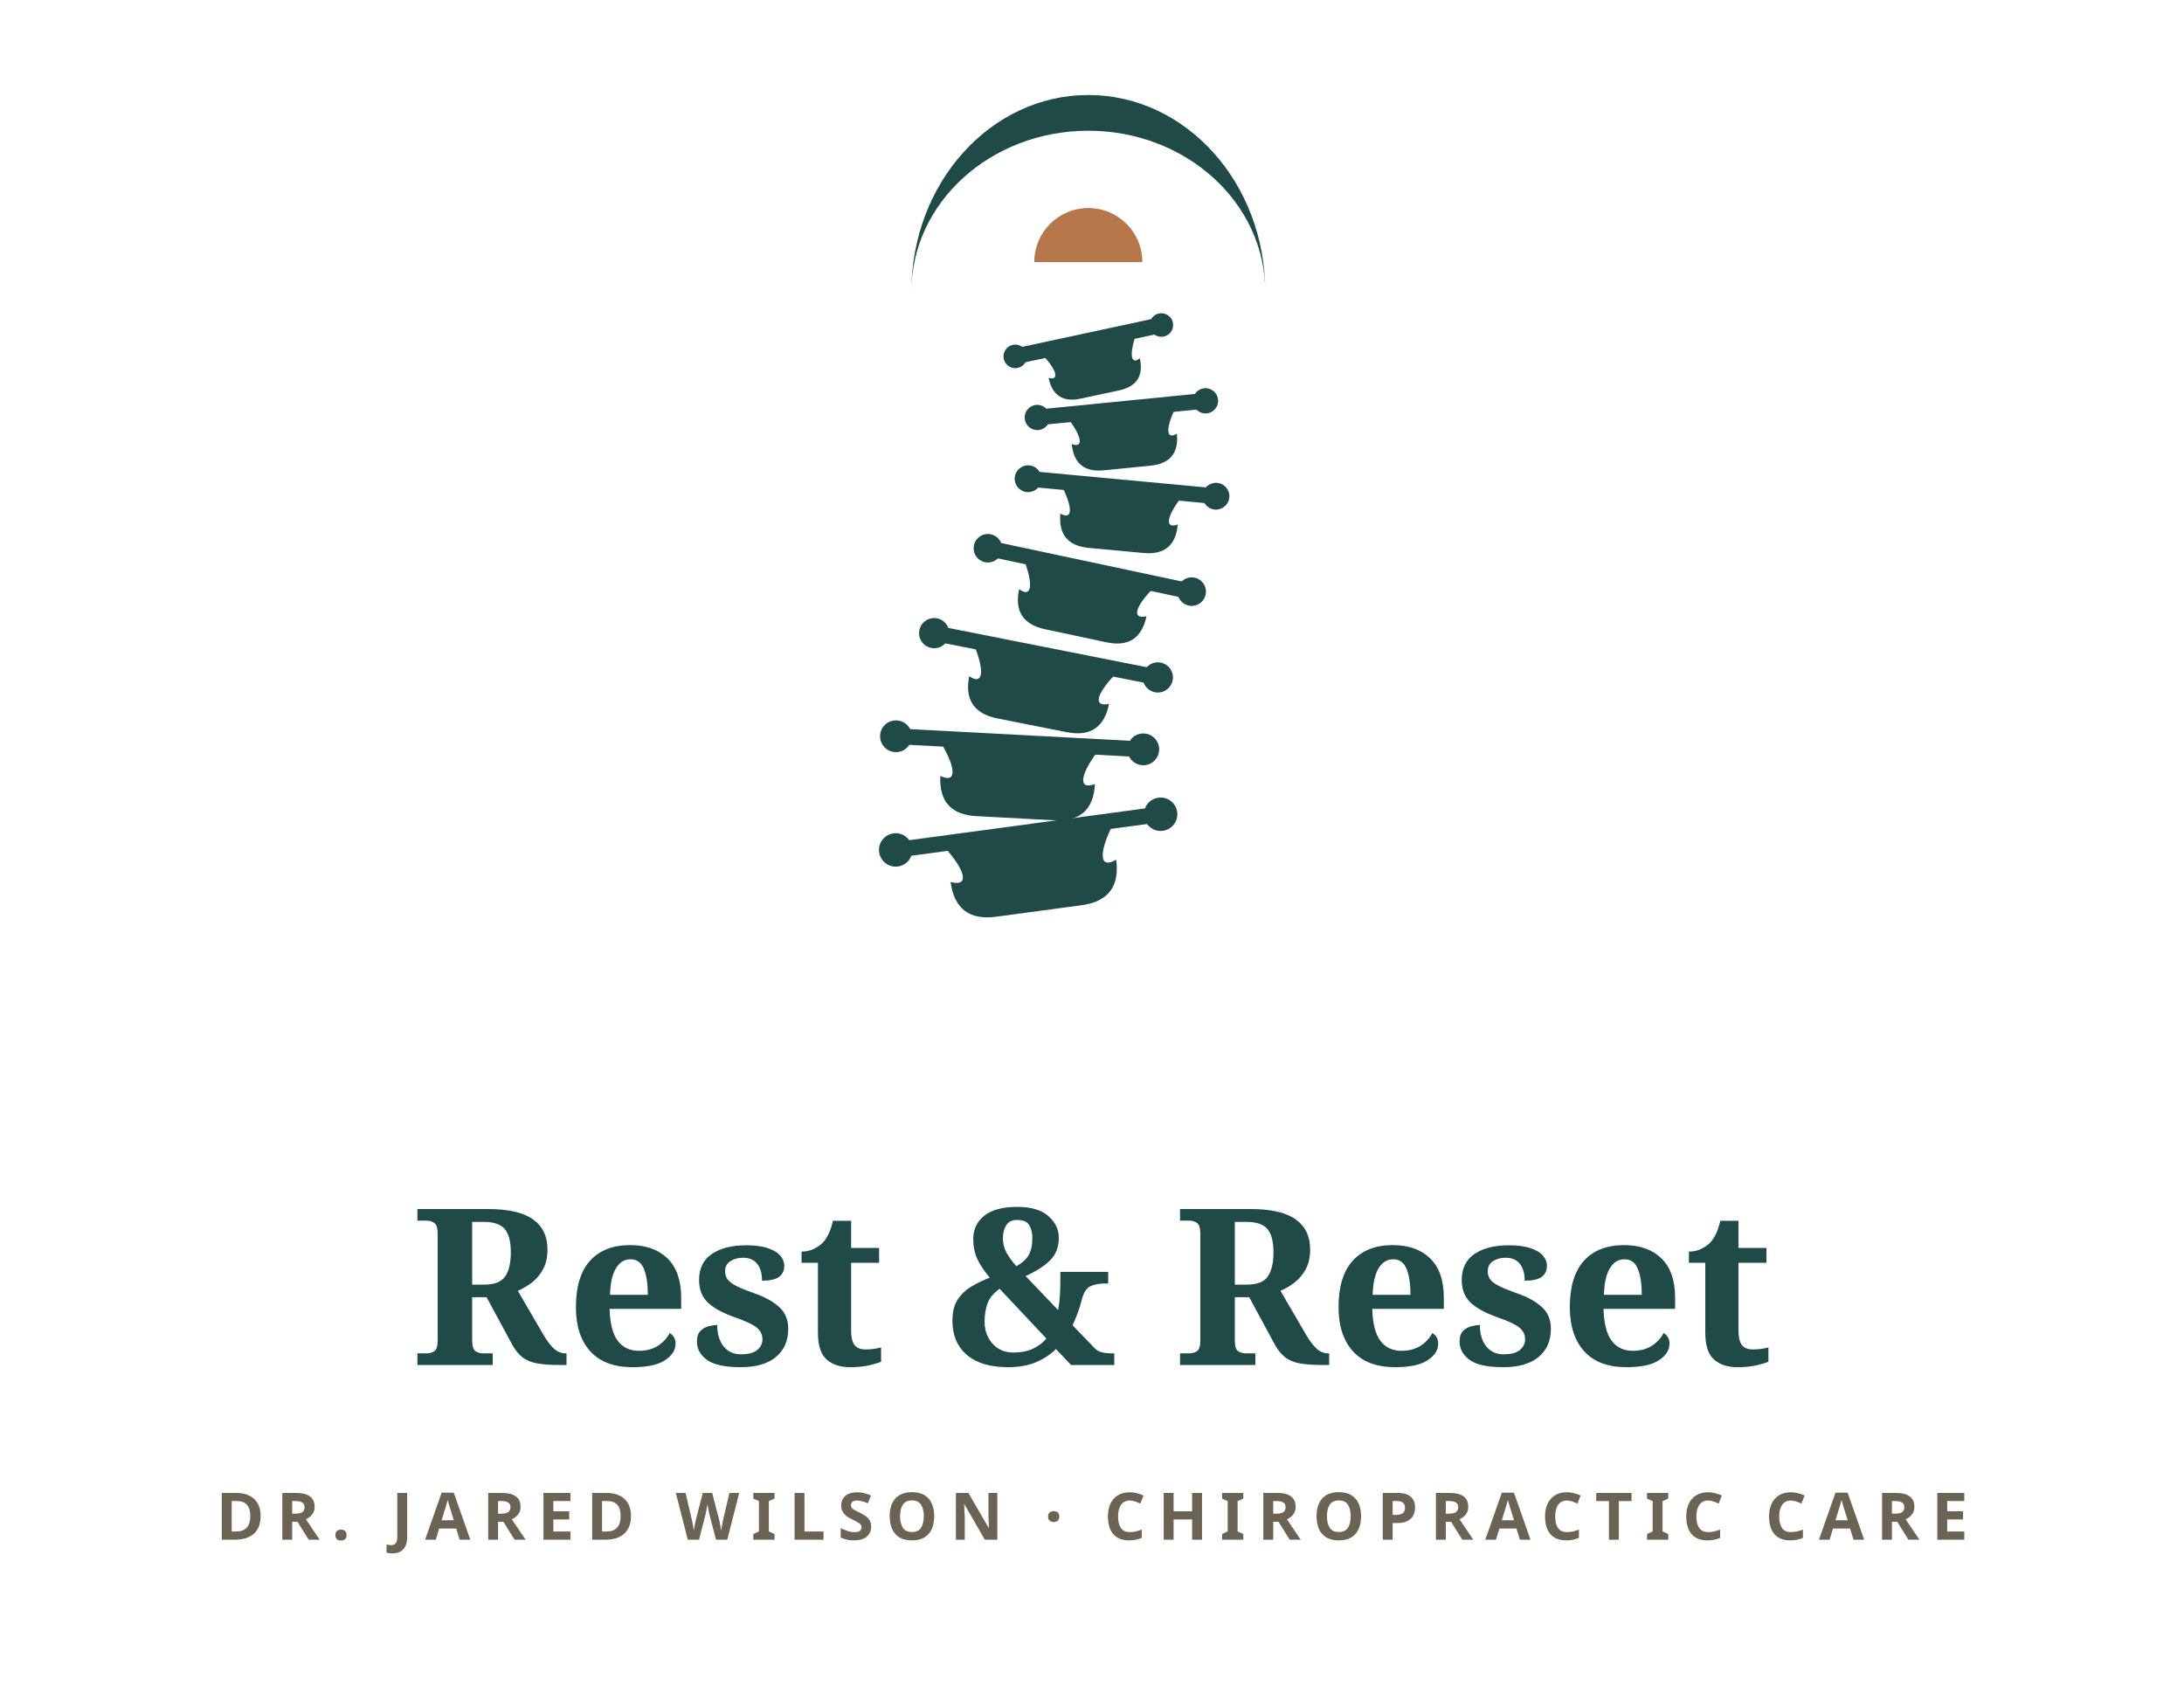
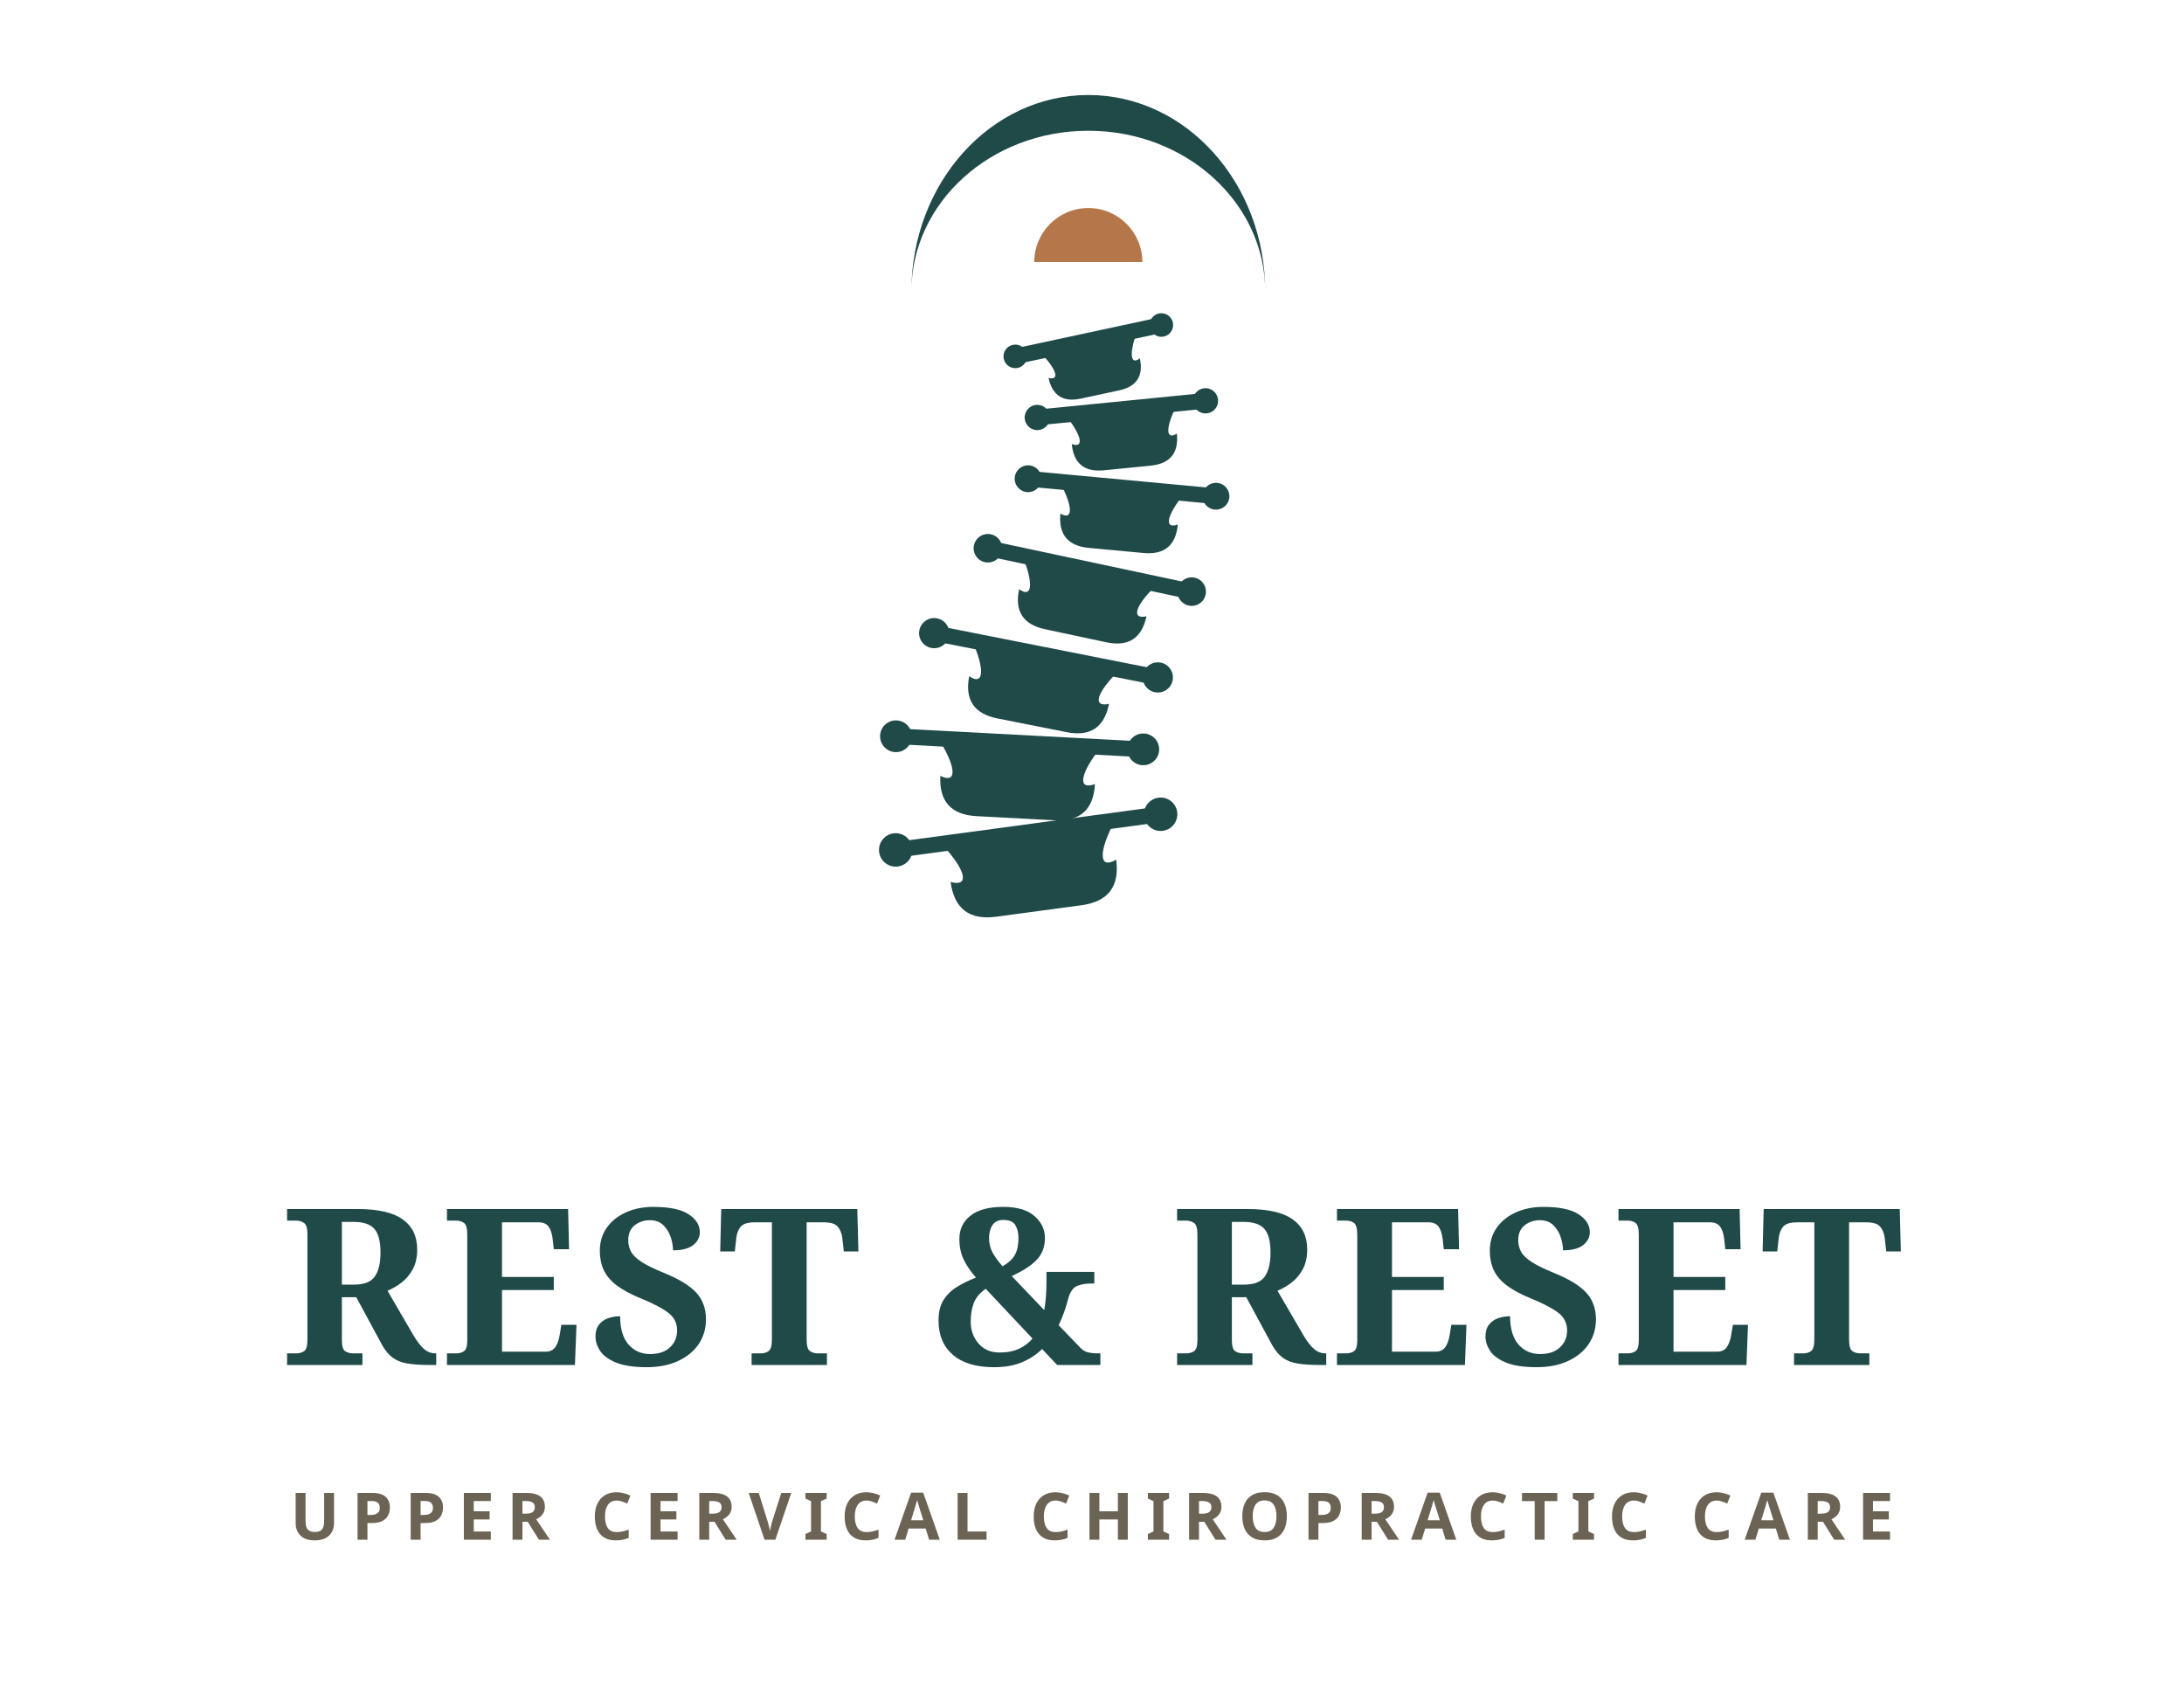
<svg xmlns="http://www.w3.org/2000/svg" viewBox="0 0 400 310">
  <g transform="translate(110 -6) scale(0.9)">
    <g fill="#1F4A48" color="#1F4A48">
      <path d="M63.25,66 A36,40 0 0 1 135.25,66 A33,30 0 0 0 63.25,66 Z" />
      <path fill="#B5764A" d="M88.25,60 A11,11 0 0 1 110.25,60 Z" />
      <g transform="translate(99.25,76) rotate(-12.12)">
        <rect x="-15.2" y="-1.6" width="30.4" height="3.2" rx="1.6" />
        <circle cx="-15.2" cy="0" r="2.4" />
        <circle cx="15.2" cy="0" r="2.4" />
        <path d="M-9.5,1.2 H9.5 C7.5,4.7 7.5,6.7 9.5,5.7 Q9.5,11.2 4,11.2 H-4 Q-9.5,11.2 -9.5,5.7 C-7.5,6.7 -7.5,4.7 -9.5,1.2 Z" />
      </g>
      <g transform="translate(105.98,89.93) rotate(-5.66)">
        <rect x="-17.2" y="-1.6" width="34.4" height="3.2" rx="1.6" />
        <circle cx="-17.2" cy="0" r="2.57" />
        <circle cx="17.2" cy="0" r="2.57" />
        <path d="M-10.75,1.2 H10.75 C8.5,4.99 8.5,7.16 10.75,6.07 Q10.75,12.03 4.79,12.03 H-4.79 Q-10.75,12.03 -10.75,6.07 C-8.5,7.16 -8.5,4.99 -10.75,1.2 Z" />
      </g>
      <g transform="translate(106.11,105.87) rotate(5.32)">
        <rect x="-19.2" y="-1.6" width="38.4" height="3.2" rx="1.6" />
        <circle cx="-19.2" cy="0" r="2.73" />
        <circle cx="19.2" cy="0" r="2.73" />
        <path d="M-12,1.2 H12 C9.5,5.28 9.5,7.62 12,6.45 Q12,12.87 5.58,12.87 H-5.58 Q-12,12.87 -12,6.45 C-9.5,7.62 -9.5,5.28 -12,1.2 Z" />
      </g>
      <g transform="translate(99.55,122.65) rotate(12.02)">
        <rect x="-21.2" y="-1.6" width="42.4" height="3.2" rx="1.6" />
        <circle cx="-21.2" cy="0" r="2.9" />
        <circle cx="21.2" cy="0" r="2.9" />
        <path d="M-13.25,1.2 H13.25 C10.5,5.58 10.5,8.08 13.25,6.82 Q13.25,13.7 6.37,13.7 H-6.37 Q-13.25,13.7 -13.25,6.82 C-10.5,8.08 -10.5,5.58 -13.25,1.2 Z" />
      </g>
      <g transform="translate(90.64,140.02) rotate(11.2)">
        <rect x="-23.2" y="-1.6" width="46.4" height="3.2" rx="1.6" />
        <circle cx="-23.2" cy="0" r="3.07" />
        <circle cx="23.2" cy="0" r="3.07" />
        <path d="M-14.5,1.2 H14.5 C11.5,5.87 11.5,8.53 14.5,7.2 Q14.5,14.53 7.17,14.53 H-7.17 Q-14.5,14.53 -14.5,7.2 C-11.5,8.53 -11.5,5.87 -14.5,1.2 Z" />
      </g>
      <g transform="translate(85.27,157.83) rotate(3.03)">
        <rect x="-25.2" y="-1.6" width="50.4" height="3.2" rx="1.6" />
        <circle cx="-25.2" cy="0" r="3.23" />
        <circle cx="25.2" cy="0" r="3.23" />
        <path d="M-15.75,1.2 H15.75 C12.5,6.16 12.5,8.99 15.75,7.57 Q15.75,15.37 7.96,15.37 H-7.96 Q-15.75,15.37 -15.75,7.57 C-12.5,8.99 -12.5,6.16 -15.75,1.2 Z" />
      </g>
      <g transform="translate(87.01,176) rotate(-7.67)">
        <rect x="-27.2" y="-1.6" width="54.4" height="3.2" rx="1.6" />
        <circle cx="-27.2" cy="0" r="3.4" />
        <circle cx="27.2" cy="0" r="3.4" />
        <path d="M-17,1.2 H17 C13.5,6.45 13.5,9.45 17,7.95 Q17,16.2 8.75,16.2 H-8.75 Q-17,16.2 -17,7.95 C-13.5,9.45 -13.5,6.45 -17,1.2 Z" />
      </g>
    </g>
  </g>
-   <text x="200" y="250" text-anchor="middle" font-family="Lora, Georgia, serif" font-weight="600" font-size="40" fill="#1F4A48">Rest &amp; Reset</text>
-   <text x="200" y="282" text-anchor="middle" font-family="Archivo, sans-serif" font-weight="600" font-size="12" letter-spacing="2.2" fill="#6B6454">DR. JARED WILSON · CHIROPRACTIC CARE</text>
+   <text x="200" y="250" text-anchor="middle" font-family="Lora, Georgia, serif" font-weight="600" font-size="40" letter-spacing="1" fill="#1F4A48">REST &amp; RESET</text>
+   <text x="200" y="282" text-anchor="middle" font-family="Archivo, sans-serif" font-weight="600" font-size="12" letter-spacing="2.2" fill="#6B6454">UPPER CERVICAL CHIROPRACTIC CARE</text>
</svg>
